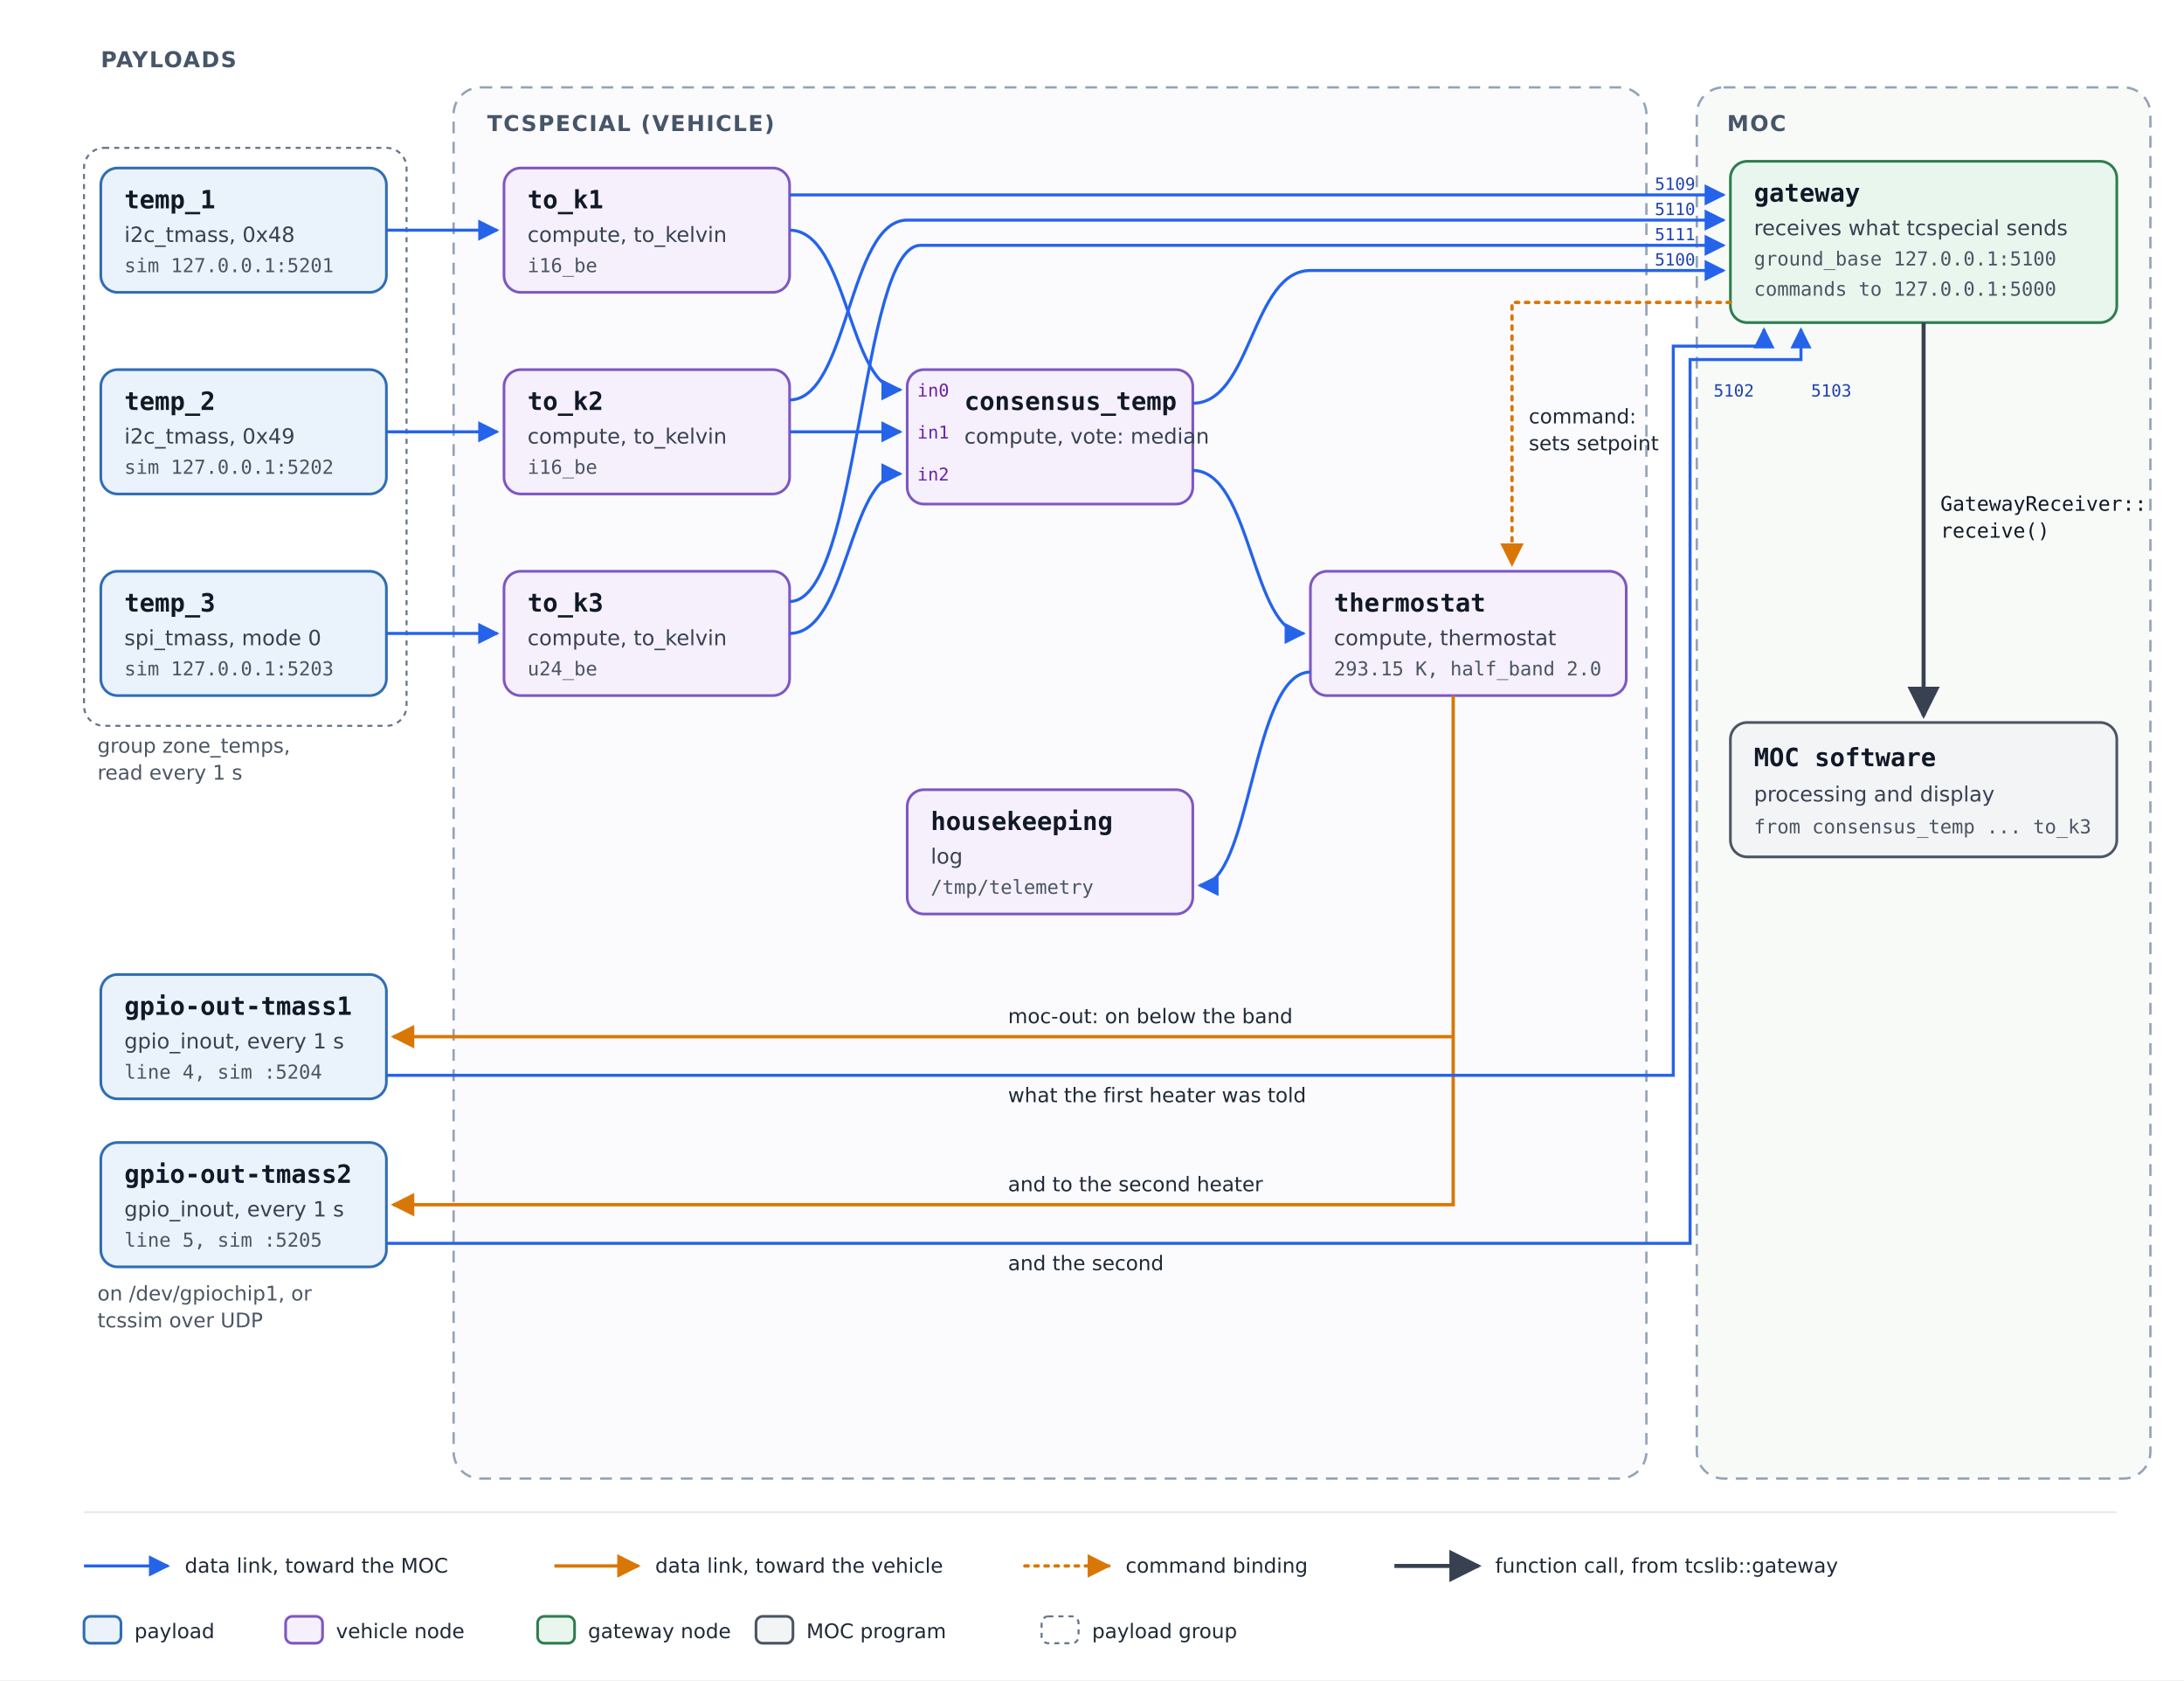
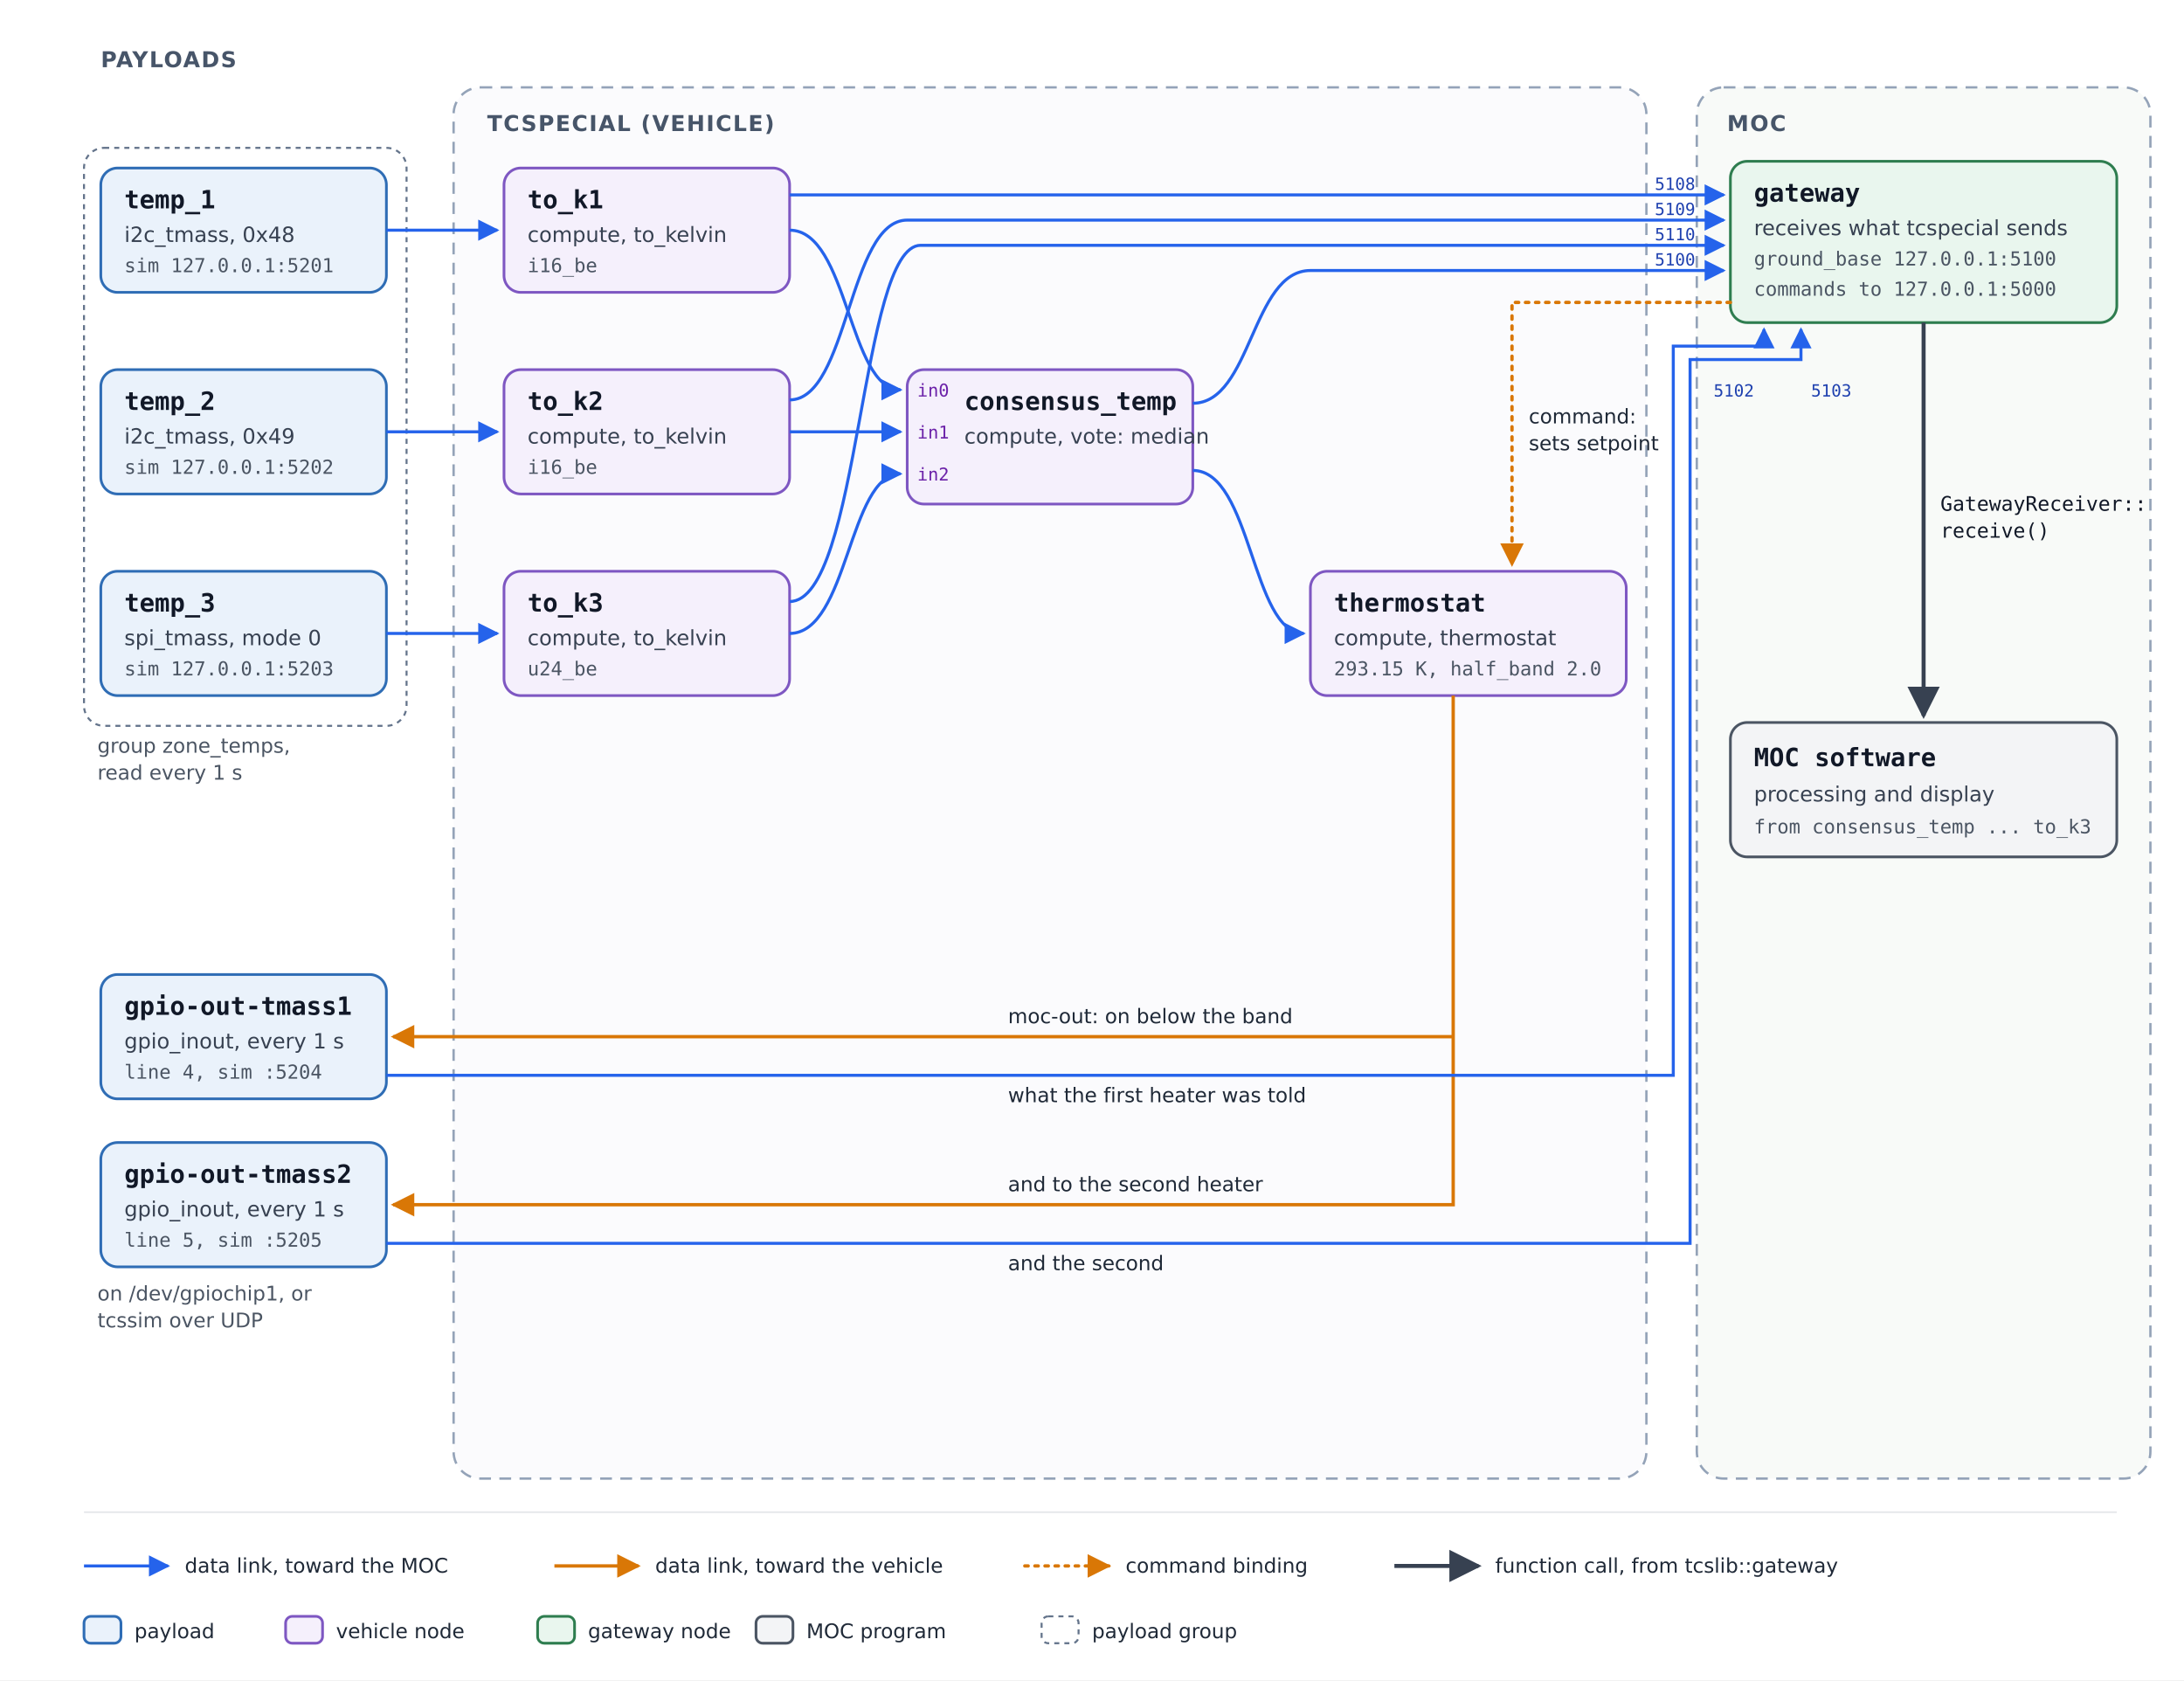
<svg xmlns="http://www.w3.org/2000/svg" width="1300" height="1000" viewBox="0 0 1300 1000" role="img" aria-labelledby="title desc">
  <defs>
    <style>
      text { font-family: "DejaVu Sans", Helvetica, Arial, sans-serif; fill: #111827; }
      .name { font-family: "DejaVu Sans Mono", Menlo, Consolas, monospace; font-size: 15px; font-weight: bold; }
      .kind { font-size: 12.5px; fill: #374151; }
      .detail { font-family: "DejaVu Sans Mono", Menlo, Consolas, monospace; font-size: 11.5px; fill: #4b5563; }
      .port { font-family: "DejaVu Sans Mono", Menlo, Consolas, monospace; font-size: 10.5px; fill: #6b21a8; }
      .heading { font-size: 13px; font-weight: bold; fill: #475569; letter-spacing: 0.06em; }
      .label { font-size: 12px; fill: #1f2937; }
      .note { font-size: 12px; fill: #4b5563; }
      .payload { fill: #eaf2fb; stroke: #2f6db5; stroke-width: 1.6; }
      .vehicle { fill: #f5f0fc; stroke: #7e57c2; stroke-width: 1.6; }
      .gateway { fill: #e9f6ee; stroke: #2e7d4f; stroke-width: 1.6; }
      .ground { fill: #f3f4f6; stroke: #4b5563; stroke-width: 1.6; }
      .groundside { fill: #f8faf8; stroke: #94a3b8; stroke-width: 1.4; stroke-dasharray: 7 5; }
      .call { fill: none; stroke: #374151; stroke-width: 2.4; }
      .code { font-family: "DejaVu Sans Mono", Menlo, Consolas, monospace; font-size: 12px; fill: #111827; }
      .portno { font-family: "DejaVu Sans Mono", Menlo, Consolas, monospace; font-size: 10px; fill: #1e40af; }
      .boundary { fill: #fbfbfd; stroke: #94a3b8; stroke-width: 1.4; stroke-dasharray: 7 5; }
      .group { fill: none; stroke: #64748b; stroke-width: 1.2; stroke-dasharray: 3 3; }
      .groundward { fill: none; stroke: #2563eb; stroke-width: 1.8; }
      .vehicleward { fill: none; stroke: #d97706; stroke-width: 2; }
      .command { fill: none; stroke: #d97706; stroke-width: 2; stroke-dasharray: 2 4; stroke-linecap: round; }
    </style>
    <marker id="arrow-blue" viewBox="0 0 10 10" refX="9" refY="5" markerWidth="7" markerHeight="7" orient="auto-start-reverse">
      <path d="M0,0 L10,5 L0,10 z" fill="#2563eb" />
    </marker>
    <marker id="arrow-orange" viewBox="0 0 10 10" refX="9" refY="5" markerWidth="7" markerHeight="7" orient="auto-start-reverse">
      <path d="M0,0 L10,5 L0,10 z" fill="#d97706" />
    </marker>
    <marker id="arrow-call" viewBox="0 0 10 10" refX="9" refY="5" markerWidth="8" markerHeight="8" orient="auto-start-reverse">
      <path d="M0,0 L10,5 L0,10 z" fill="#374151" />
    </marker>
  </defs>
  <rect width="1300" height="1000" fill="#ffffff" />
  <text class="heading" x="60" y="40">PAYLOADS</text>
  <rect class="boundary" x="270" y="52" width="710" height="828" rx="16" />
  <text class="heading" x="290" y="78">TCSPECIAL (VEHICLE)</text>
  <rect class="group" x="50" y="88" width="192" height="344" rx="12" />
  <text class="note" x="58" y="448">group zone_temps,</text>
  <text class="note" x="58" y="464">read every 1 s</text>
  <rect class="payload" x="60" y="100" width="170" height="74" rx="10" />
  <text class="name" x="74" y="124">temp_1</text>
  <text class="kind" x="74" y="144">i2c_tmass, 0x48</text>
  <text class="detail" x="74" y="162">sim 127.0.0.1:5201</text>
  <rect class="payload" x="60" y="220" width="170" height="74" rx="10" />
  <text class="name" x="74" y="244">temp_2</text>
  <text class="kind" x="74" y="264">i2c_tmass, 0x49</text>
  <text class="detail" x="74" y="282">sim 127.0.0.1:5202</text>
  <rect class="payload" x="60" y="340" width="170" height="74" rx="10" />
  <text class="name" x="74" y="364">temp_3</text>
  <text class="kind" x="74" y="384">spi_tmass, mode 0</text>
  <text class="detail" x="74" y="402">sim 127.0.0.1:5203</text>
  <rect class="payload" x="60" y="580" width="170" height="74" rx="10" />
  <text class="name" x="74" y="604">gpio-out-tmass1</text>
  <text class="kind" x="74" y="624">gpio_inout, every 1 s</text>
  <text class="detail" x="74" y="642">line 4, sim :5204</text>
  <rect class="payload" x="60" y="680" width="170" height="74" rx="10" />
  <text class="name" x="74" y="704">gpio-out-tmass2</text>
  <text class="kind" x="74" y="724">gpio_inout, every 1 s</text>
  <text class="detail" x="74" y="742">line 5, sim :5205</text>
  <text class="note" x="58" y="774">on /dev/gpiochip1, or</text>
  <text class="note" x="58" y="790">tcssim over UDP</text>
  <rect class="vehicle" x="300" y="100" width="170" height="74" rx="10" />
  <text class="name" x="314" y="124">to_k1</text>
  <text class="kind" x="314" y="144">compute, to_kelvin</text>
  <text class="detail" x="314" y="162">i16_be</text>
  <rect class="vehicle" x="300" y="220" width="170" height="74" rx="10" />
  <text class="name" x="314" y="244">to_k2</text>
  <text class="kind" x="314" y="264">compute, to_kelvin</text>
  <text class="detail" x="314" y="282">i16_be</text>
  <rect class="vehicle" x="300" y="340" width="170" height="74" rx="10" />
  <text class="name" x="314" y="364">to_k3</text>
  <text class="kind" x="314" y="384">compute, to_kelvin</text>
  <text class="detail" x="314" y="402">u24_be</text>
  <rect class="vehicle" x="540" y="220" width="170" height="80" rx="10" />
  <text class="name" x="574" y="244">consensus_temp</text>
  <text class="kind" x="574" y="264">compute, vote: median</text>
  <text class="port" x="546" y="236">in0</text>
  <text class="port" x="546" y="261">in1</text>
  <text class="port" x="546" y="286">in2</text>
-   <rect class="vehicle" x="540" y="470" width="170" height="74" rx="10" />
-   <text class="name" x="554" y="494">housekeeping</text>
-   <text class="kind" x="554" y="514">log</text>
-   <text class="detail" x="554" y="532">/tmp/telemetry</text>
  <rect class="vehicle" x="780" y="340" width="188" height="74" rx="10" />
  <text class="name" x="794" y="364">thermostat</text>
  <text class="kind" x="794" y="384">compute, thermostat</text>
  <text class="detail" x="794" y="402">293.15 K, half_band 2.0</text>
  <rect class="groundside" x="1010" y="52" width="270" height="828" rx="16" />
  <text class="heading" x="1028" y="78">MOC</text>
  <rect class="gateway" x="1030" y="96" width="230" height="96" rx="10" />
  <text class="name" x="1044" y="120">gateway</text>
  <text class="kind" x="1044" y="140">receives what tcspecial sends</text>
  <text class="detail" x="1044" y="158">ground_base 127.0.0.1:5100</text>
  <text class="detail" x="1044" y="176">commands to 127.0.0.1:5000</text>
  <rect class="ground" x="1030" y="430" width="230" height="80" rx="10" />
  <text class="name" x="1044" y="456">MOC software</text>
  <text class="kind" x="1044" y="477">processing and display</text>
  <text class="detail" x="1044" y="496">from consensus_temp ... to_k3</text>
  <path class="groundward" d="M230,137 L296,137" marker-end="url(#arrow-blue)" />
  <path class="groundward" d="M230,257 L296,257" marker-end="url(#arrow-blue)" />
  <path class="groundward" d="M230,377 L296,377" marker-end="url(#arrow-blue)" />
  <path class="groundward" d="M470,116 L1026,116" marker-end="url(#arrow-blue)" />
  <path class="groundward" d="M470,238 C505,238 505,131 540,131 L1026,131" marker-end="url(#arrow-blue)" />
  <path class="groundward" d="M470,358 C512,358 512,146 548,146 L1026,146" marker-end="url(#arrow-blue)" />
  <path class="groundward" d="M470,137 C505,137 505,232 536,232" marker-end="url(#arrow-blue)" />
  <path class="groundward" d="M470,257 L536,257" marker-end="url(#arrow-blue)" />
  <path class="groundward" d="M470,377 C505,377 505,282 536,282" marker-end="url(#arrow-blue)" />
  <path class="groundward" d="M710,240 C745,240 745,161 780,161 L1026,161" marker-end="url(#arrow-blue)" />
  <path class="groundward" d="M710,280 C745,280 745,377 776,377" marker-end="url(#arrow-blue)" />
-   <path class="groundward" d="M780,400 C745,400 745,527 714,527" marker-end="url(#arrow-blue)" />
  <path class="vehicleward" d="M865,414 L865,717 L234,717" marker-end="url(#arrow-orange)" />
  <path class="vehicleward" d="M865,617 L234,617" marker-end="url(#arrow-orange)" />
  <text class="label" x="600" y="609">moc-out: on below the band</text>
  <text class="label" x="600" y="709">and to the second heater</text>
  <path class="groundward" d="M230,640 L996,640 L996,206 L1050,206 L1050,196" marker-end="url(#arrow-blue)" />
  <path class="groundward" d="M230,740 L1006,740 L1006,214 L1072,214 L1072,196" marker-end="url(#arrow-blue)" />
  <text class="label" x="600" y="656">what the first heater was told</text>
  <text class="label" x="600" y="756">and the second</text>
-   <text class="portno" x="985" y="113">5109</text>
-   <text class="portno" x="985" y="128">5110</text>
-   <text class="portno" x="985" y="143">5111</text>
+   <text class="portno" x="985" y="113">5108</text>
+   <text class="portno" x="985" y="128">5109</text>
+   <text class="portno" x="985" y="143">5110</text>
  <text class="portno" x="985" y="158">5100</text>
  <text class="portno" x="1020" y="236">5102</text>
  <text class="portno" x="1078" y="236">5103</text>
  <path class="command" d="M1030,180 L900,180 L900,336" marker-end="url(#arrow-orange)" />
  <text class="label" x="910" y="252">command:</text>
  <text class="label" x="910" y="268">sets setpoint</text>
  <path class="call" d="M1145,192 L1145,426" marker-end="url(#arrow-call)" />
  <text class="code" x="1155" y="304">GatewayReceiver::</text>
  <text class="code" x="1155" y="320">receive()</text>
  <line x1="50" y1="900" x2="1260" y2="900" stroke="#e5e7eb" stroke-width="1" />
  <path class="groundward" d="M50,932 L100,932" marker-end="url(#arrow-blue)" />
  <text class="label" x="110" y="936">data link, toward the MOC</text>
  <path class="vehicleward" d="M330,932 L380,932" marker-end="url(#arrow-orange)" />
  <text class="label" x="390" y="936">data link, toward the vehicle</text>
  <path class="command" d="M610,932 L660,932" marker-end="url(#arrow-orange)" />
  <text class="label" x="670" y="936">command binding</text>
  <path class="call" d="M830,932 L880,932" marker-end="url(#arrow-call)" />
  <text class="label" x="890" y="936">function call, from tcslib::gateway</text>
  <rect class="payload" x="50" y="962" width="22" height="16" rx="4" />
  <text class="label" x="80" y="975">payload</text>
  <rect class="vehicle" x="170" y="962" width="22" height="16" rx="4" />
  <text class="label" x="200" y="975">vehicle node</text>
  <rect class="gateway" x="320" y="962" width="22" height="16" rx="4" />
  <text class="label" x="350" y="975">gateway node</text>
  <rect class="ground" x="450" y="962" width="22" height="16" rx="4" />
  <text class="label" x="480" y="975">MOC program</text>
  <rect class="group" x="620" y="962" width="22" height="16" rx="4" />
  <text class="label" x="650" y="975">payload group</text>
</svg>
